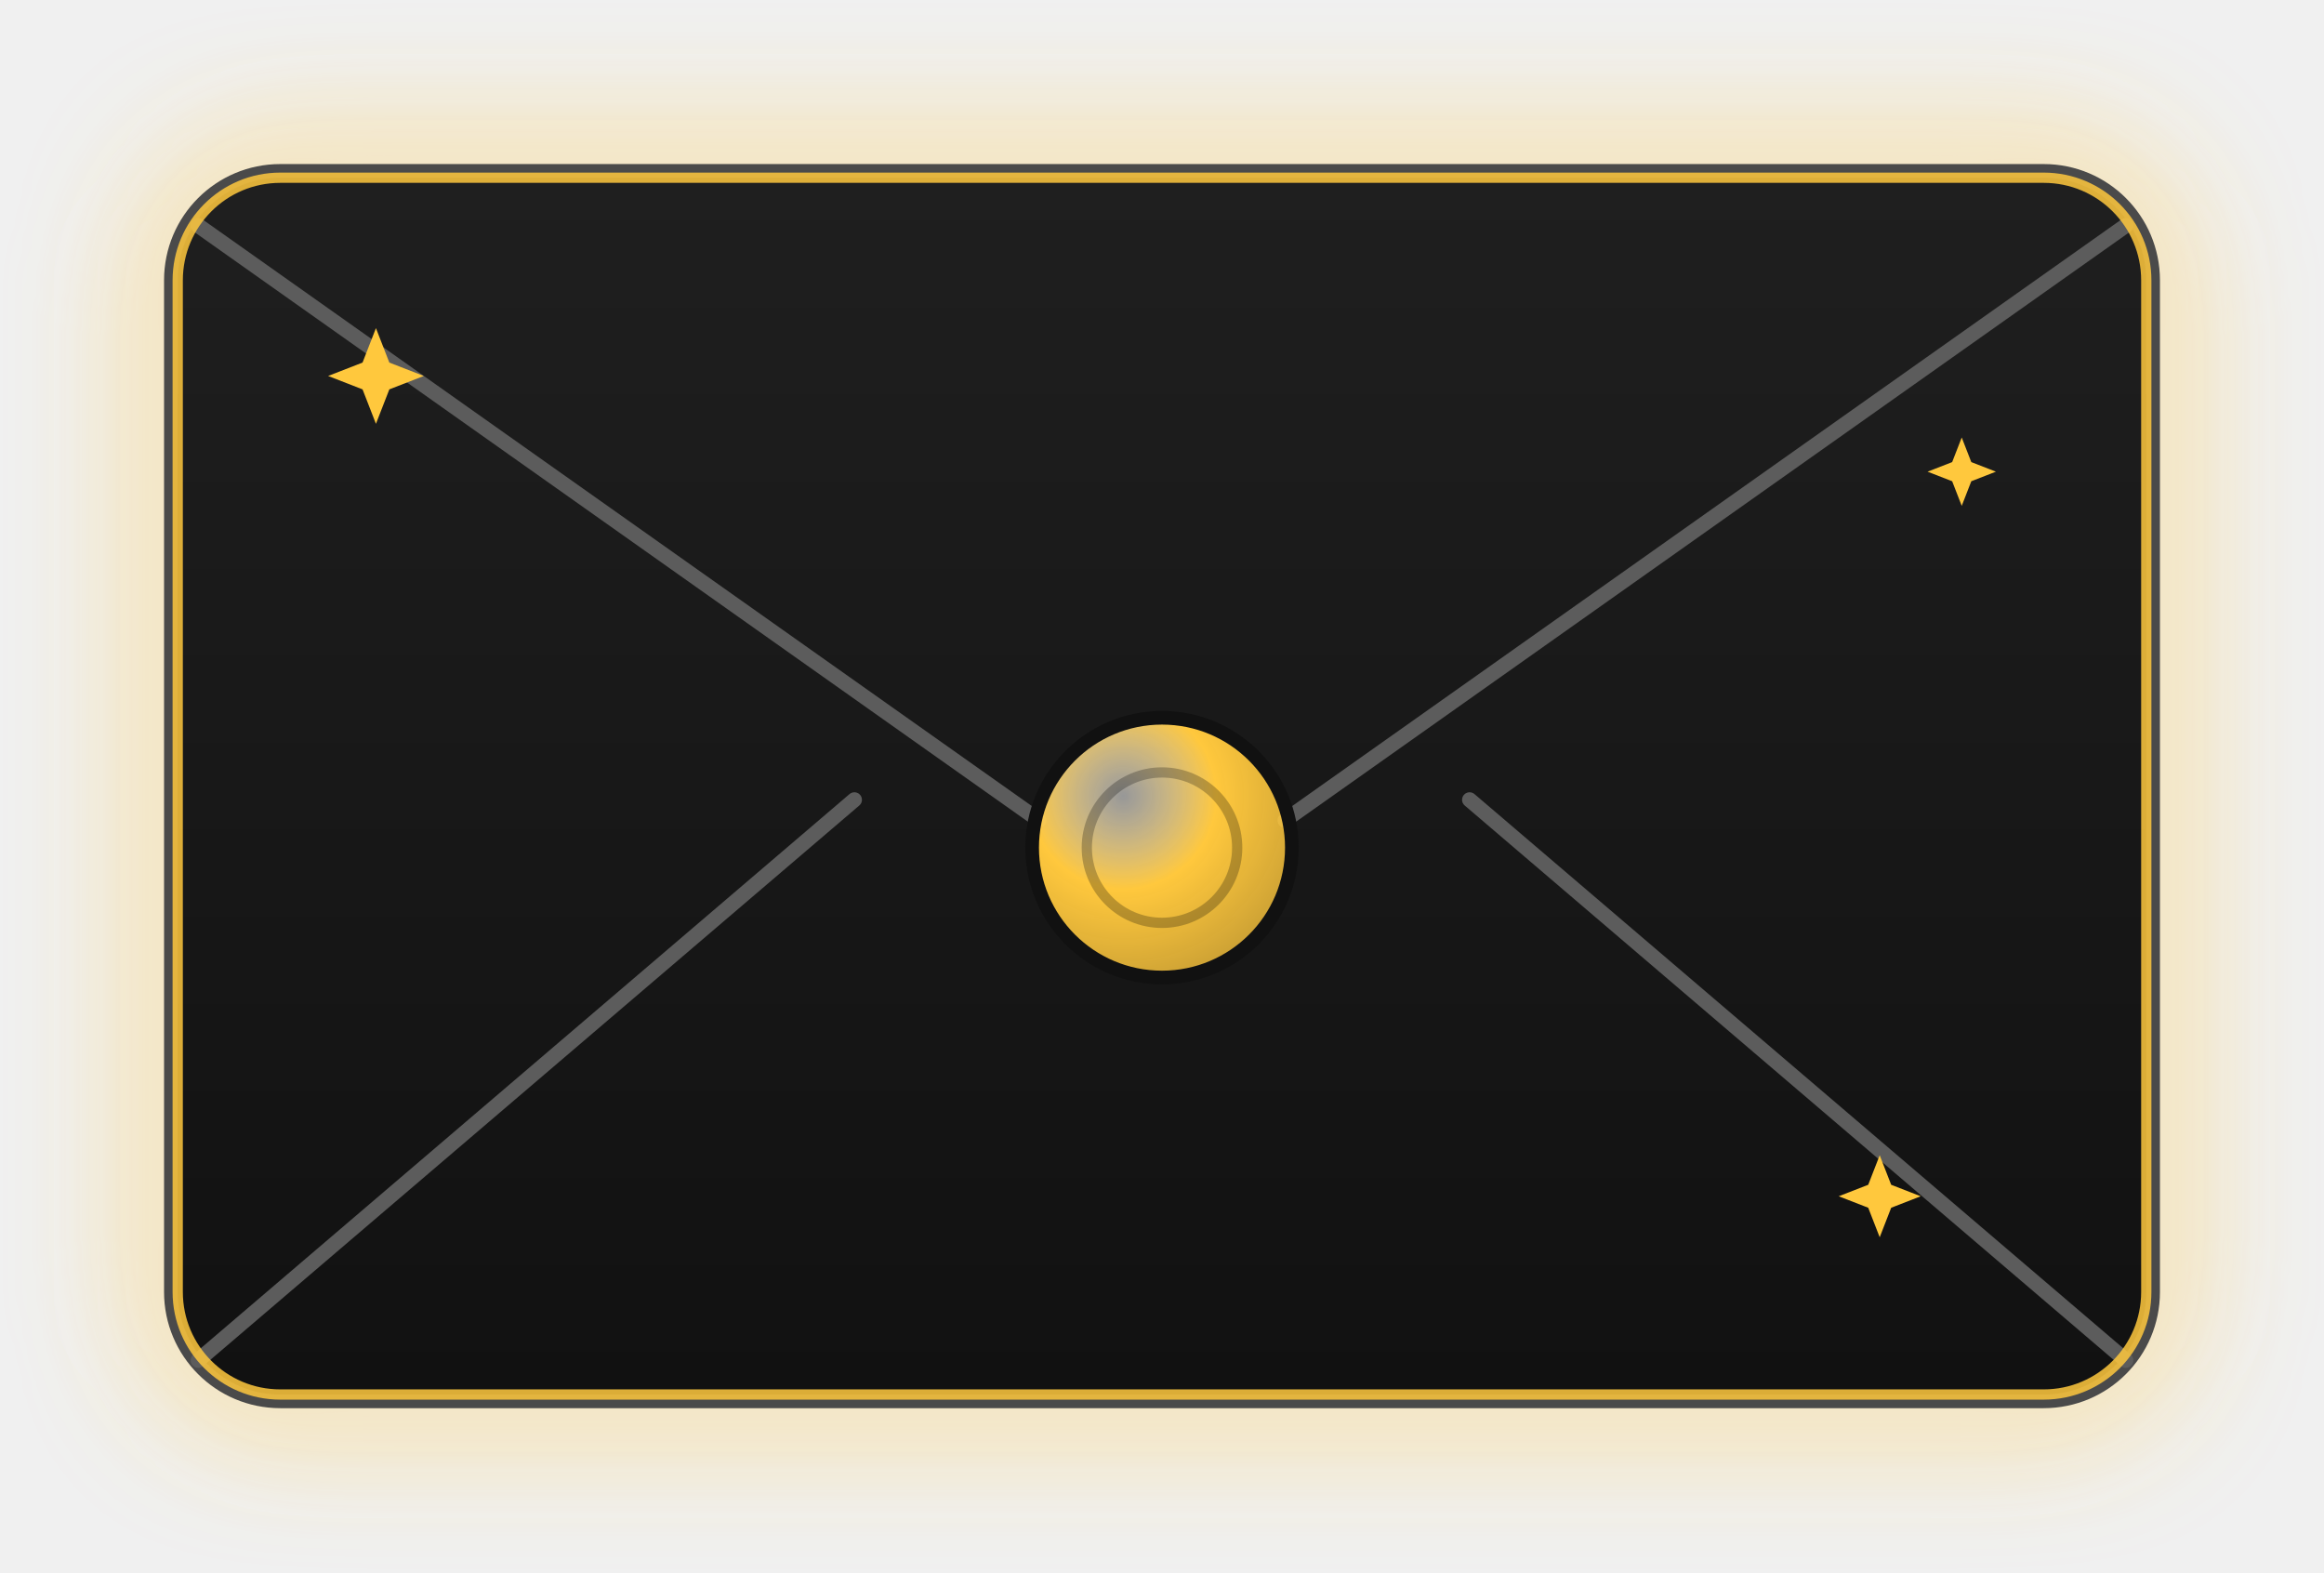
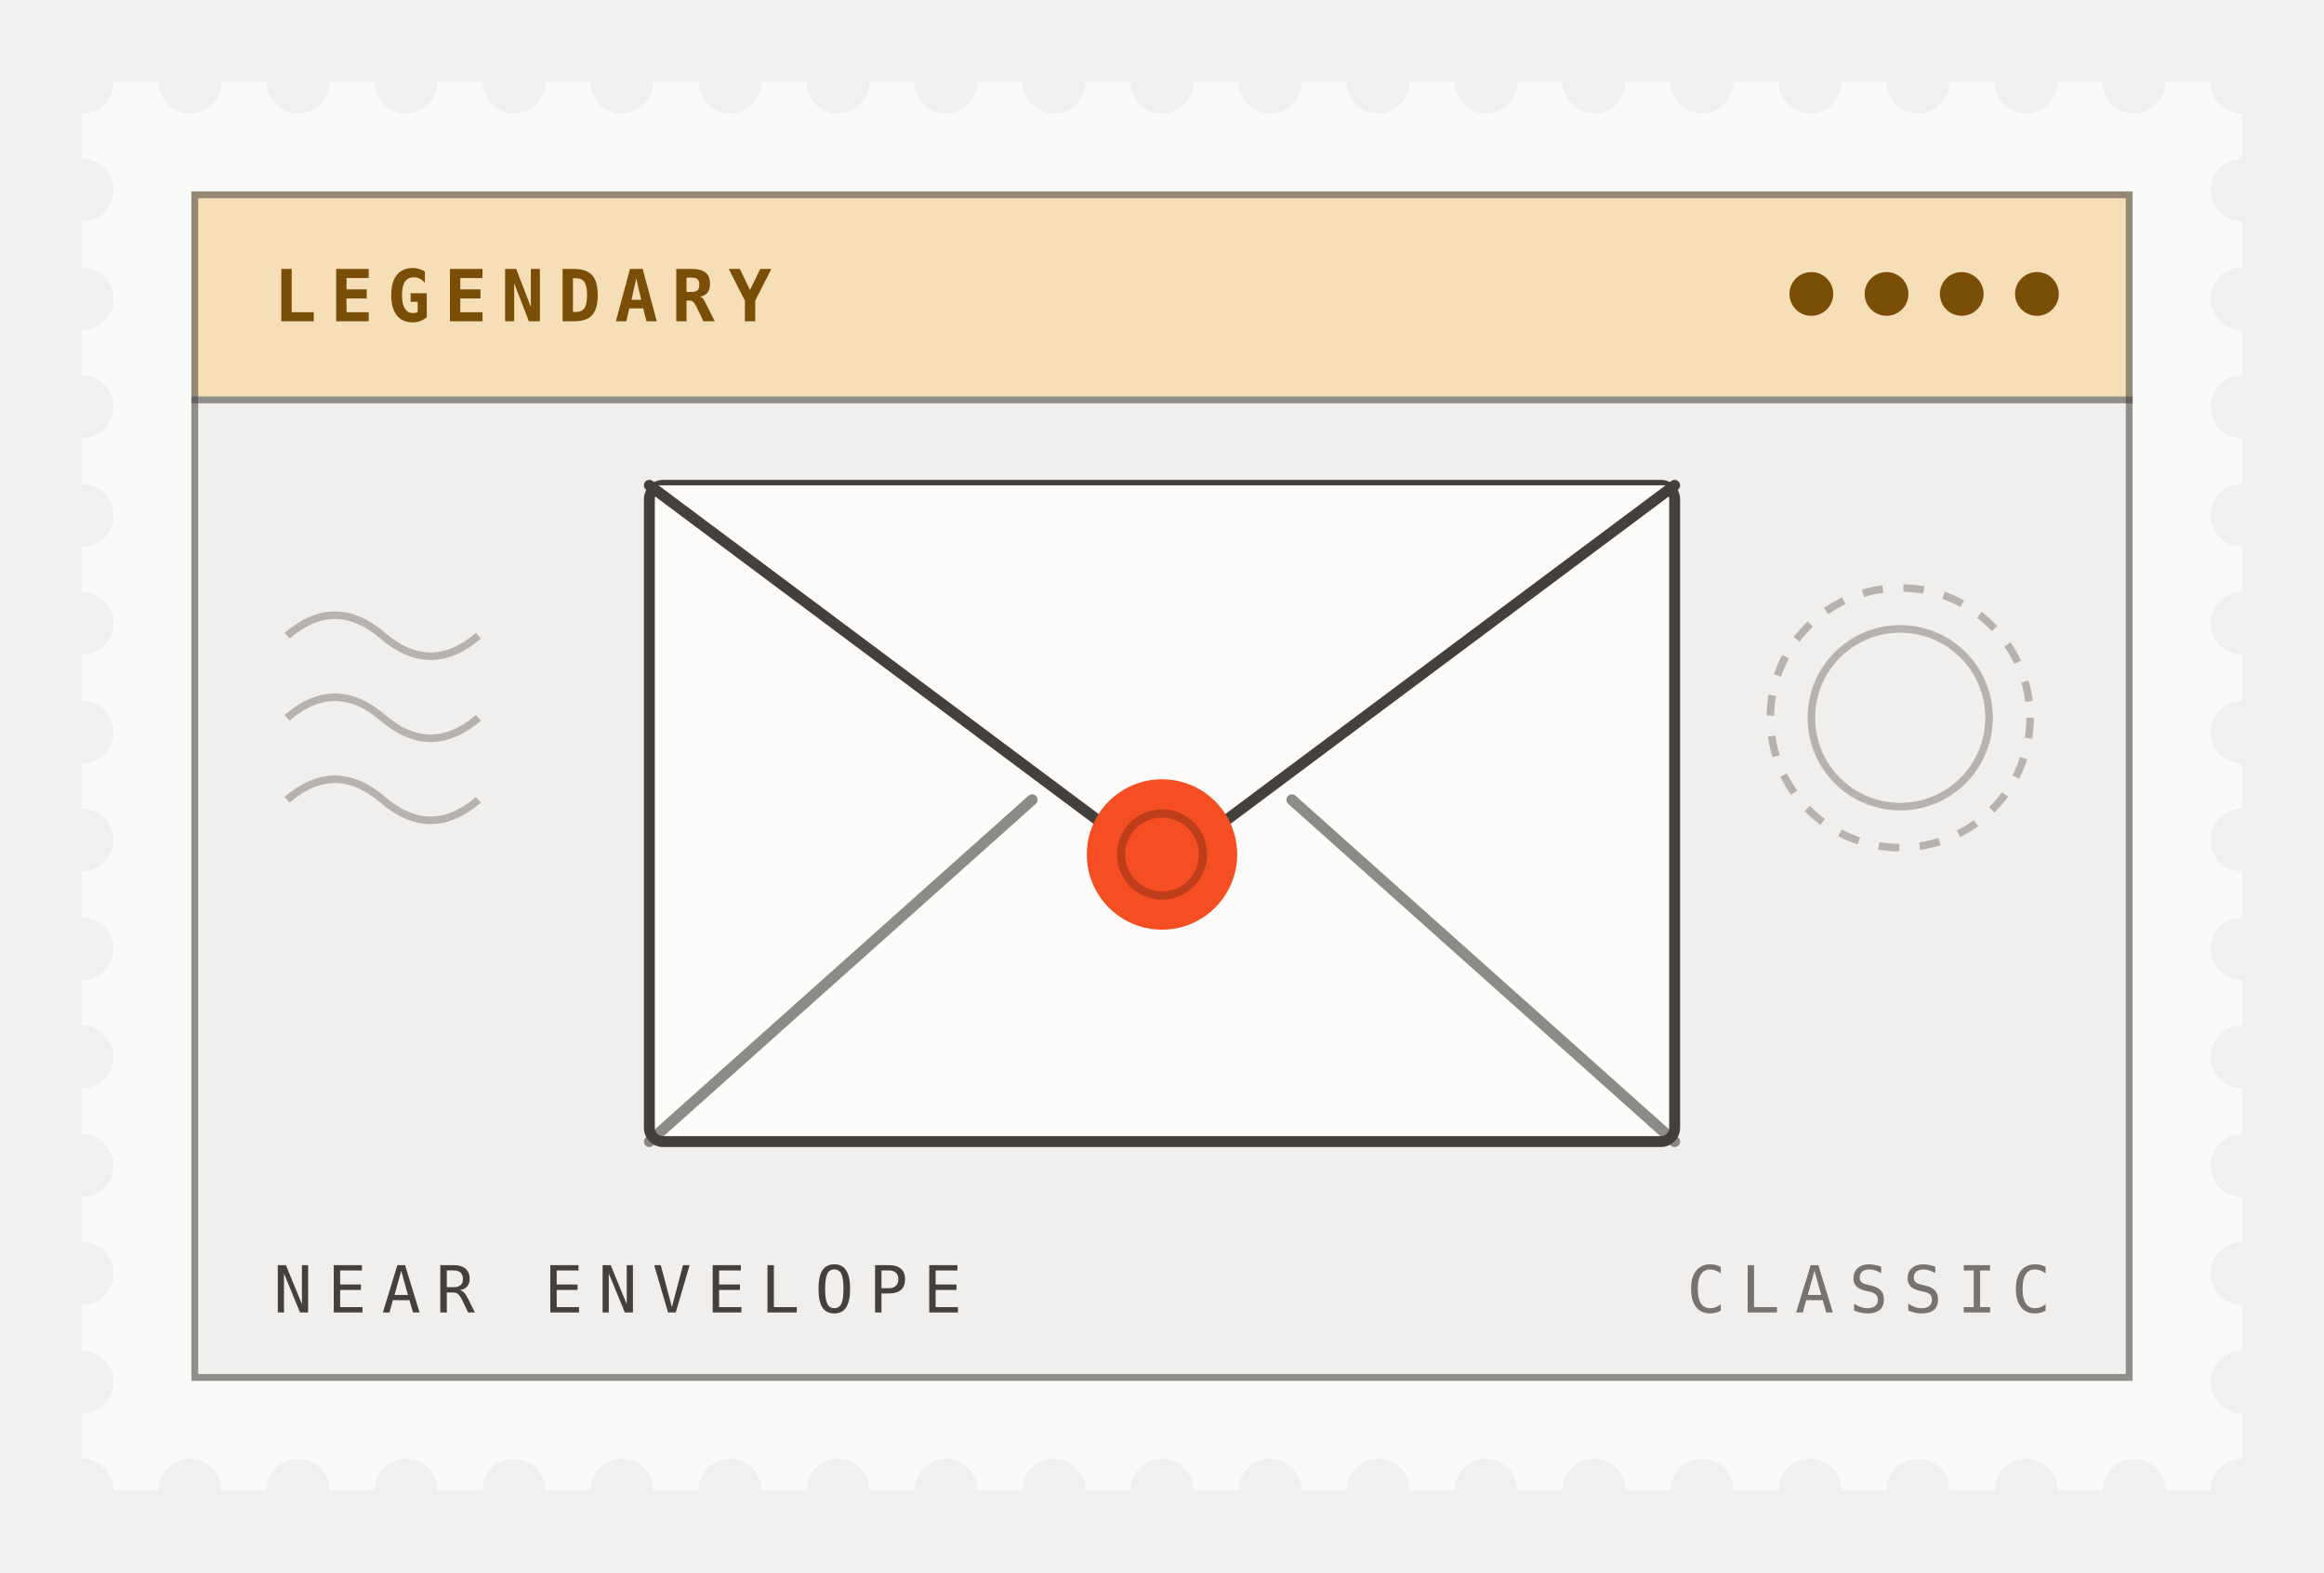
- <svg xmlns="http://www.w3.org/2000/svg" viewBox="0 0 340 230" role="img" aria-label="Envelope">
+ <svg xmlns="http://www.w3.org/2000/svg" viewBox="0 0 340 230" role="img" aria-label="CLASSIC envelope, LEGENDARY">
  <defs>
-     <linearGradient id="body" x1="0" y1="0" x2="0" y2="1">
-       <stop offset="0" stop-color="#1f1f1f" />
-       <stop offset="1" stop-color="#111111" />
-     </linearGradient>
-     <radialGradient id="seal" cx="0.35" cy="0.3" r="0.8">
-       <stop offset="0" stop-color="#ffffff" stop-opacity="0.55" />
-       <stop offset="0.45" stop-color="#ffc83d" />
-       <stop offset="1" stop-color="#ffc83d" stop-opacity="0.75" />
-     </radialGradient>
-     <filter id="glow" x="-30%" y="-30%" width="160%" height="160%">
-       <feGaussianBlur stdDeviation="9" />
-     </filter>
+     <mask id="perf">
+       <rect width="340" height="230" fill="#fff" />
+       <g fill="#000">
+         <circle cx="12.0" cy="12.0" r="4.6" />
+         <circle cx="27.8" cy="12.0" r="4.6" />
+         <circle cx="43.6" cy="12.0" r="4.6" />
+         <circle cx="59.4" cy="12.0" r="4.6" />
+         <circle cx="75.2" cy="12.0" r="4.6" />
+         <circle cx="91.0" cy="12.0" r="4.6" />
+         <circle cx="106.8" cy="12.0" r="4.6" />
+         <circle cx="122.6" cy="12.0" r="4.6" />
+         <circle cx="138.4" cy="12.0" r="4.6" />
+         <circle cx="154.2" cy="12.0" r="4.6" />
+         <circle cx="170.0" cy="12.0" r="4.6" />
+         <circle cx="185.8" cy="12.0" r="4.6" />
+         <circle cx="201.6" cy="12.0" r="4.6" />
+         <circle cx="217.4" cy="12.0" r="4.6" />
+         <circle cx="233.2" cy="12.0" r="4.6" />
+         <circle cx="249.0" cy="12.0" r="4.6" />
+         <circle cx="264.8" cy="12.0" r="4.6" />
+         <circle cx="280.6" cy="12.0" r="4.6" />
+         <circle cx="296.4" cy="12.0" r="4.6" />
+         <circle cx="312.2" cy="12.0" r="4.6" />
+         <circle cx="328.0" cy="12.0" r="4.6" />
+         <circle cx="12.0" cy="218.0" r="4.6" />
+         <circle cx="27.8" cy="218.0" r="4.6" />
+         <circle cx="43.6" cy="218.0" r="4.6" />
+         <circle cx="59.4" cy="218.0" r="4.6" />
+         <circle cx="75.2" cy="218.0" r="4.6" />
+         <circle cx="91.0" cy="218.0" r="4.6" />
+         <circle cx="106.8" cy="218.0" r="4.6" />
+         <circle cx="122.6" cy="218.0" r="4.6" />
+         <circle cx="138.4" cy="218.0" r="4.6" />
+         <circle cx="154.2" cy="218.0" r="4.6" />
+         <circle cx="170.0" cy="218.0" r="4.6" />
+         <circle cx="185.8" cy="218.0" r="4.6" />
+         <circle cx="201.6" cy="218.0" r="4.6" />
+         <circle cx="217.4" cy="218.0" r="4.6" />
+         <circle cx="233.2" cy="218.0" r="4.6" />
+         <circle cx="249.0" cy="218.0" r="4.6" />
+         <circle cx="264.8" cy="218.0" r="4.6" />
+         <circle cx="280.6" cy="218.0" r="4.6" />
+         <circle cx="296.4" cy="218.0" r="4.6" />
+         <circle cx="312.2" cy="218.0" r="4.6" />
+         <circle cx="328.0" cy="218.0" r="4.6" />
+         <circle cx="12.0" cy="12.0" r="4.6" />
+         <circle cx="12.0" cy="27.8" r="4.6" />
+         <circle cx="12.0" cy="43.7" r="4.6" />
+         <circle cx="12.0" cy="59.5" r="4.6" />
+         <circle cx="12.0" cy="75.4" r="4.6" />
+         <circle cx="12.0" cy="91.2" r="4.6" />
+         <circle cx="12.0" cy="107.1" r="4.6" />
+         <circle cx="12.0" cy="122.9" r="4.6" />
+         <circle cx="12.0" cy="138.8" r="4.6" />
+         <circle cx="12.0" cy="154.6" r="4.6" />
+         <circle cx="12.0" cy="170.5" r="4.6" />
+         <circle cx="12.0" cy="186.3" r="4.6" />
+         <circle cx="12.0" cy="202.2" r="4.6" />
+         <circle cx="12.0" cy="218.0" r="4.6" />
+         <circle cx="328.0" cy="12.0" r="4.6" />
+         <circle cx="328.0" cy="27.8" r="4.6" />
+         <circle cx="328.0" cy="43.7" r="4.6" />
+         <circle cx="328.0" cy="59.5" r="4.6" />
+         <circle cx="328.0" cy="75.4" r="4.6" />
+         <circle cx="328.0" cy="91.2" r="4.6" />
+         <circle cx="328.0" cy="107.1" r="4.6" />
+         <circle cx="328.0" cy="122.9" r="4.6" />
+         <circle cx="328.0" cy="138.8" r="4.6" />
+         <circle cx="328.0" cy="154.6" r="4.6" />
+         <circle cx="328.0" cy="170.5" r="4.6" />
+         <circle cx="328.0" cy="186.3" r="4.6" />
+         <circle cx="328.0" cy="202.2" r="4.6" />
+         <circle cx="328.0" cy="218.0" r="4.6" />
+       </g>
+     </mask>
  </defs>
-   <rect x="25" y="25" width="290" height="180" rx="16" fill="none" stroke="#ffc83d" stroke-width="6" opacity="0.85" filter="url(#glow)" />
-   <rect x="25" y="25" width="290" height="180" rx="16" fill="url(#body)" stroke="#4a4a4a" stroke-width="2" />
-   <g fill="none" stroke="#5c5c5c" stroke-width="2.2" stroke-linecap="round">
-     <path d="M29 33 L152 120 M311 33 L188 120" />
-     <path d="M29 199 L125 117 M311 199 L215 117" />
+   <rect x="12" y="12" width="316" height="206" fill="#fafaf9" mask="url(#perf)" />
+   <rect x="28" y="28" width="284" height="174" fill="#f0efed" />
+   <rect x="28" y="28" width="284" height="30" fill="#f6deb6" />
+   <rect x="28.5" y="28.5" width="283" height="173" fill="none" stroke="#44403c" stroke-opacity="0.55" />
+   <path d="M28 58.5 H312" stroke="#44403c" stroke-opacity="0.55" />
+   <text x="40" y="47" font-family="ui-monospace, 'IBM Plex Mono', Menlo, Consolas, monospace" font-size="10.5" font-weight="600" letter-spacing="2" fill="#7a4e06">LEGENDARY</text>
+   <circle cx="298" cy="43" r="3.2" fill="#7a4e06" />
+   <circle cx="287" cy="43" r="3.2" fill="#7a4e06" />
+   <circle cx="276" cy="43" r="3.2" fill="#7a4e06" />
+   <circle cx="265" cy="43" r="3.2" fill="#7a4e06" />
+   <g stroke="#44403c" stroke-width="1.6" stroke-linejoin="round" stroke-linecap="round">
+     <rect x="95" y="71" width="150" height="96" rx="2" fill="#fdfcfa" />
+     <path d="M95 167 L151 117 M245 167 L189 117" fill="none" stroke-opacity="0.6" />
+     <path d="M95 71 L170 127 L245 71" fill="#fdfcfa" />
  </g>
-   <rect x="26" y="26" width="288" height="178" rx="15" fill="none" stroke="#ffc83d" stroke-opacity="0.85" stroke-width="1.5" />
-   <circle cx="170" cy="124" r="19" fill="url(#seal)" stroke="#111111" stroke-width="2" />
-   <circle cx="170" cy="124" r="11" fill="none" stroke="#000" stroke-opacity="0.25" stroke-width="1.5" />
-   <path d="M55 48 L56.96 53.04 L62 55 L56.96 56.96 L55 62 L53.04 56.96 L48 55 L53.04 53.04 Z" fill="#ffc83d" />
-   <path d="M287 64 L288.4 67.6 L292 69 L288.4 70.4 L287 74 L285.6 70.4 L282 69 L285.6 67.6 Z" fill="#ffc83d" />
-   <path d="M275 169 L276.68 173.32 L281 175 L276.68 176.68 L275 181 L273.32 176.68 L269 175 L273.32 173.32 Z" fill="#ffc83d" />
+   <circle cx="170" cy="125" r="11" fill="#f44e22" />
+   <circle cx="170" cy="125" r="6" fill="none" stroke="#000" stroke-opacity="0.22" stroke-width="1.2" />
+   <g fill="none" stroke="#a8a29e" stroke-width="1.1" stroke-opacity="0.8">
+     <path d="M42 93 q7 -6 14 0 t14 0 M42 105 q7 -6 14 0 t14 0 M42 117 q7 -6 14 0 t14 0" />
+     <circle cx="278" cy="105" r="19" stroke-dasharray="3 3" />
+     <circle cx="278" cy="105" r="13" />
+   </g>
+   <text x="40" y="192" font-family="ui-monospace, 'IBM Plex Mono', Menlo, Consolas, monospace" font-size="9.5" letter-spacing="2.2" fill="#44403c">NEAR ENVELOPE</text>
+   <text x="300" y="192" text-anchor="end" font-family="ui-monospace, 'IBM Plex Mono', Menlo, Consolas, monospace" font-size="9.5" letter-spacing="2.2" fill="#44403c" fill-opacity="0.7">CLASSIC</text>
</svg>
